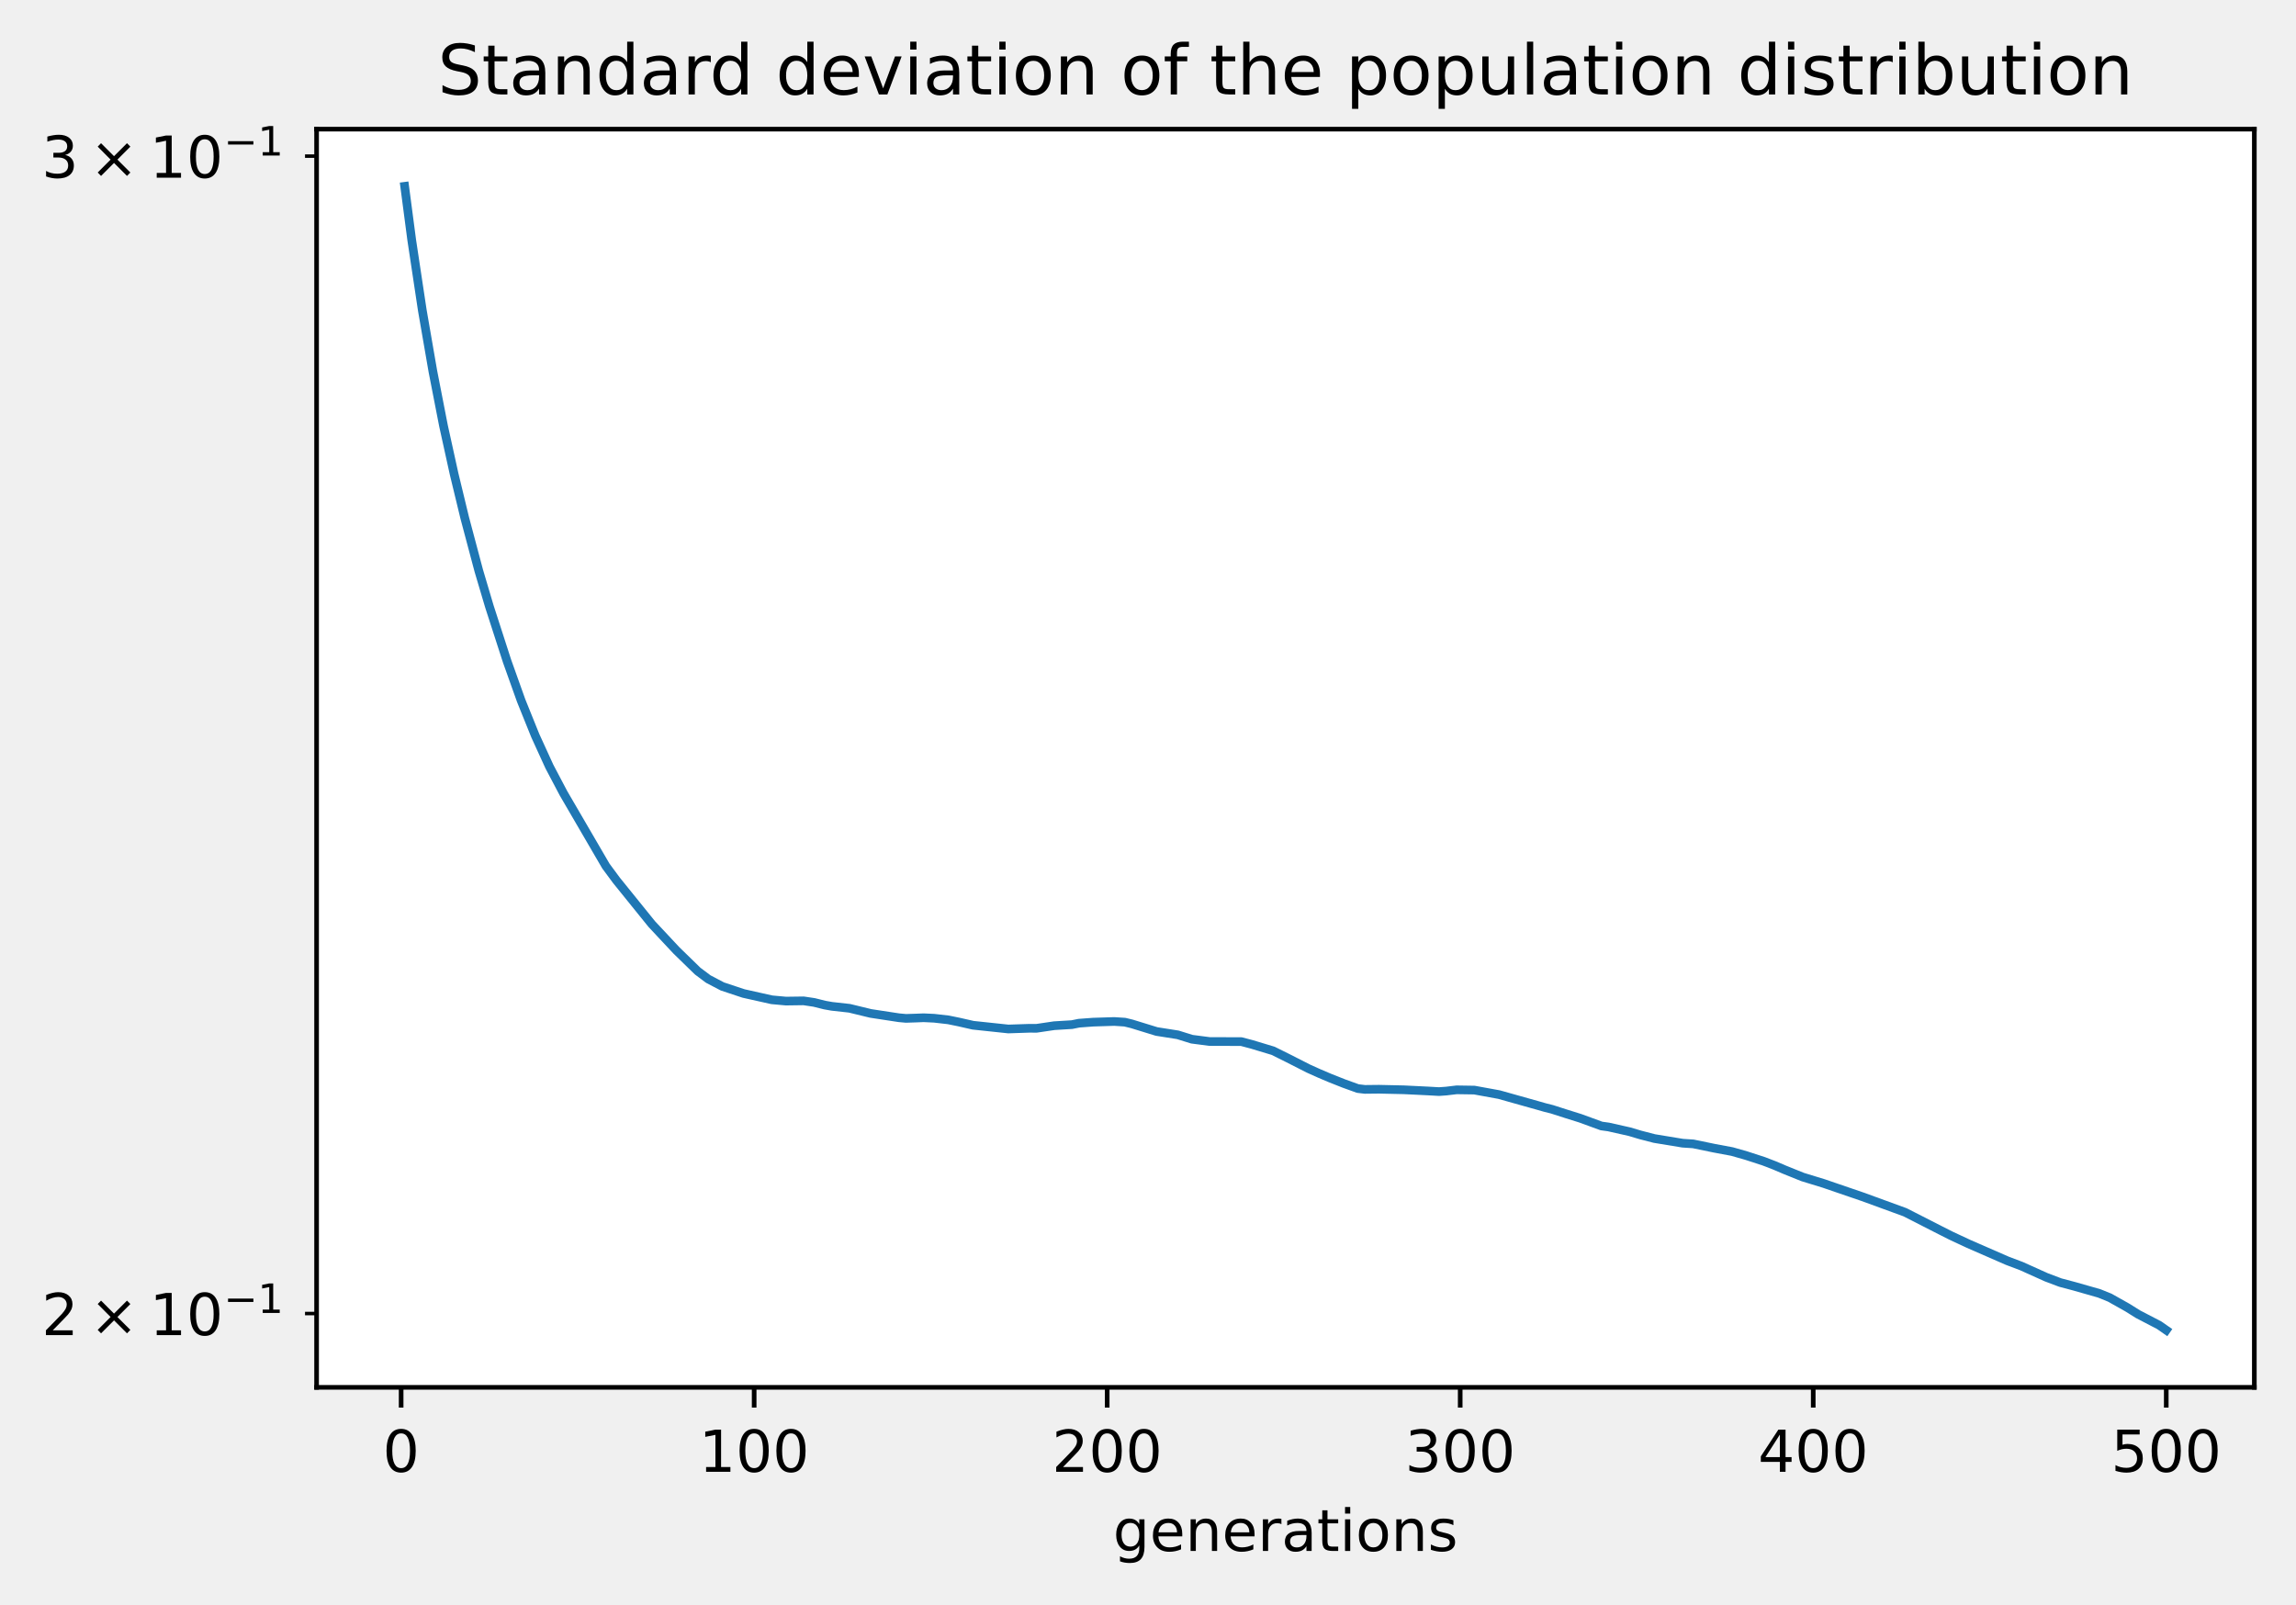
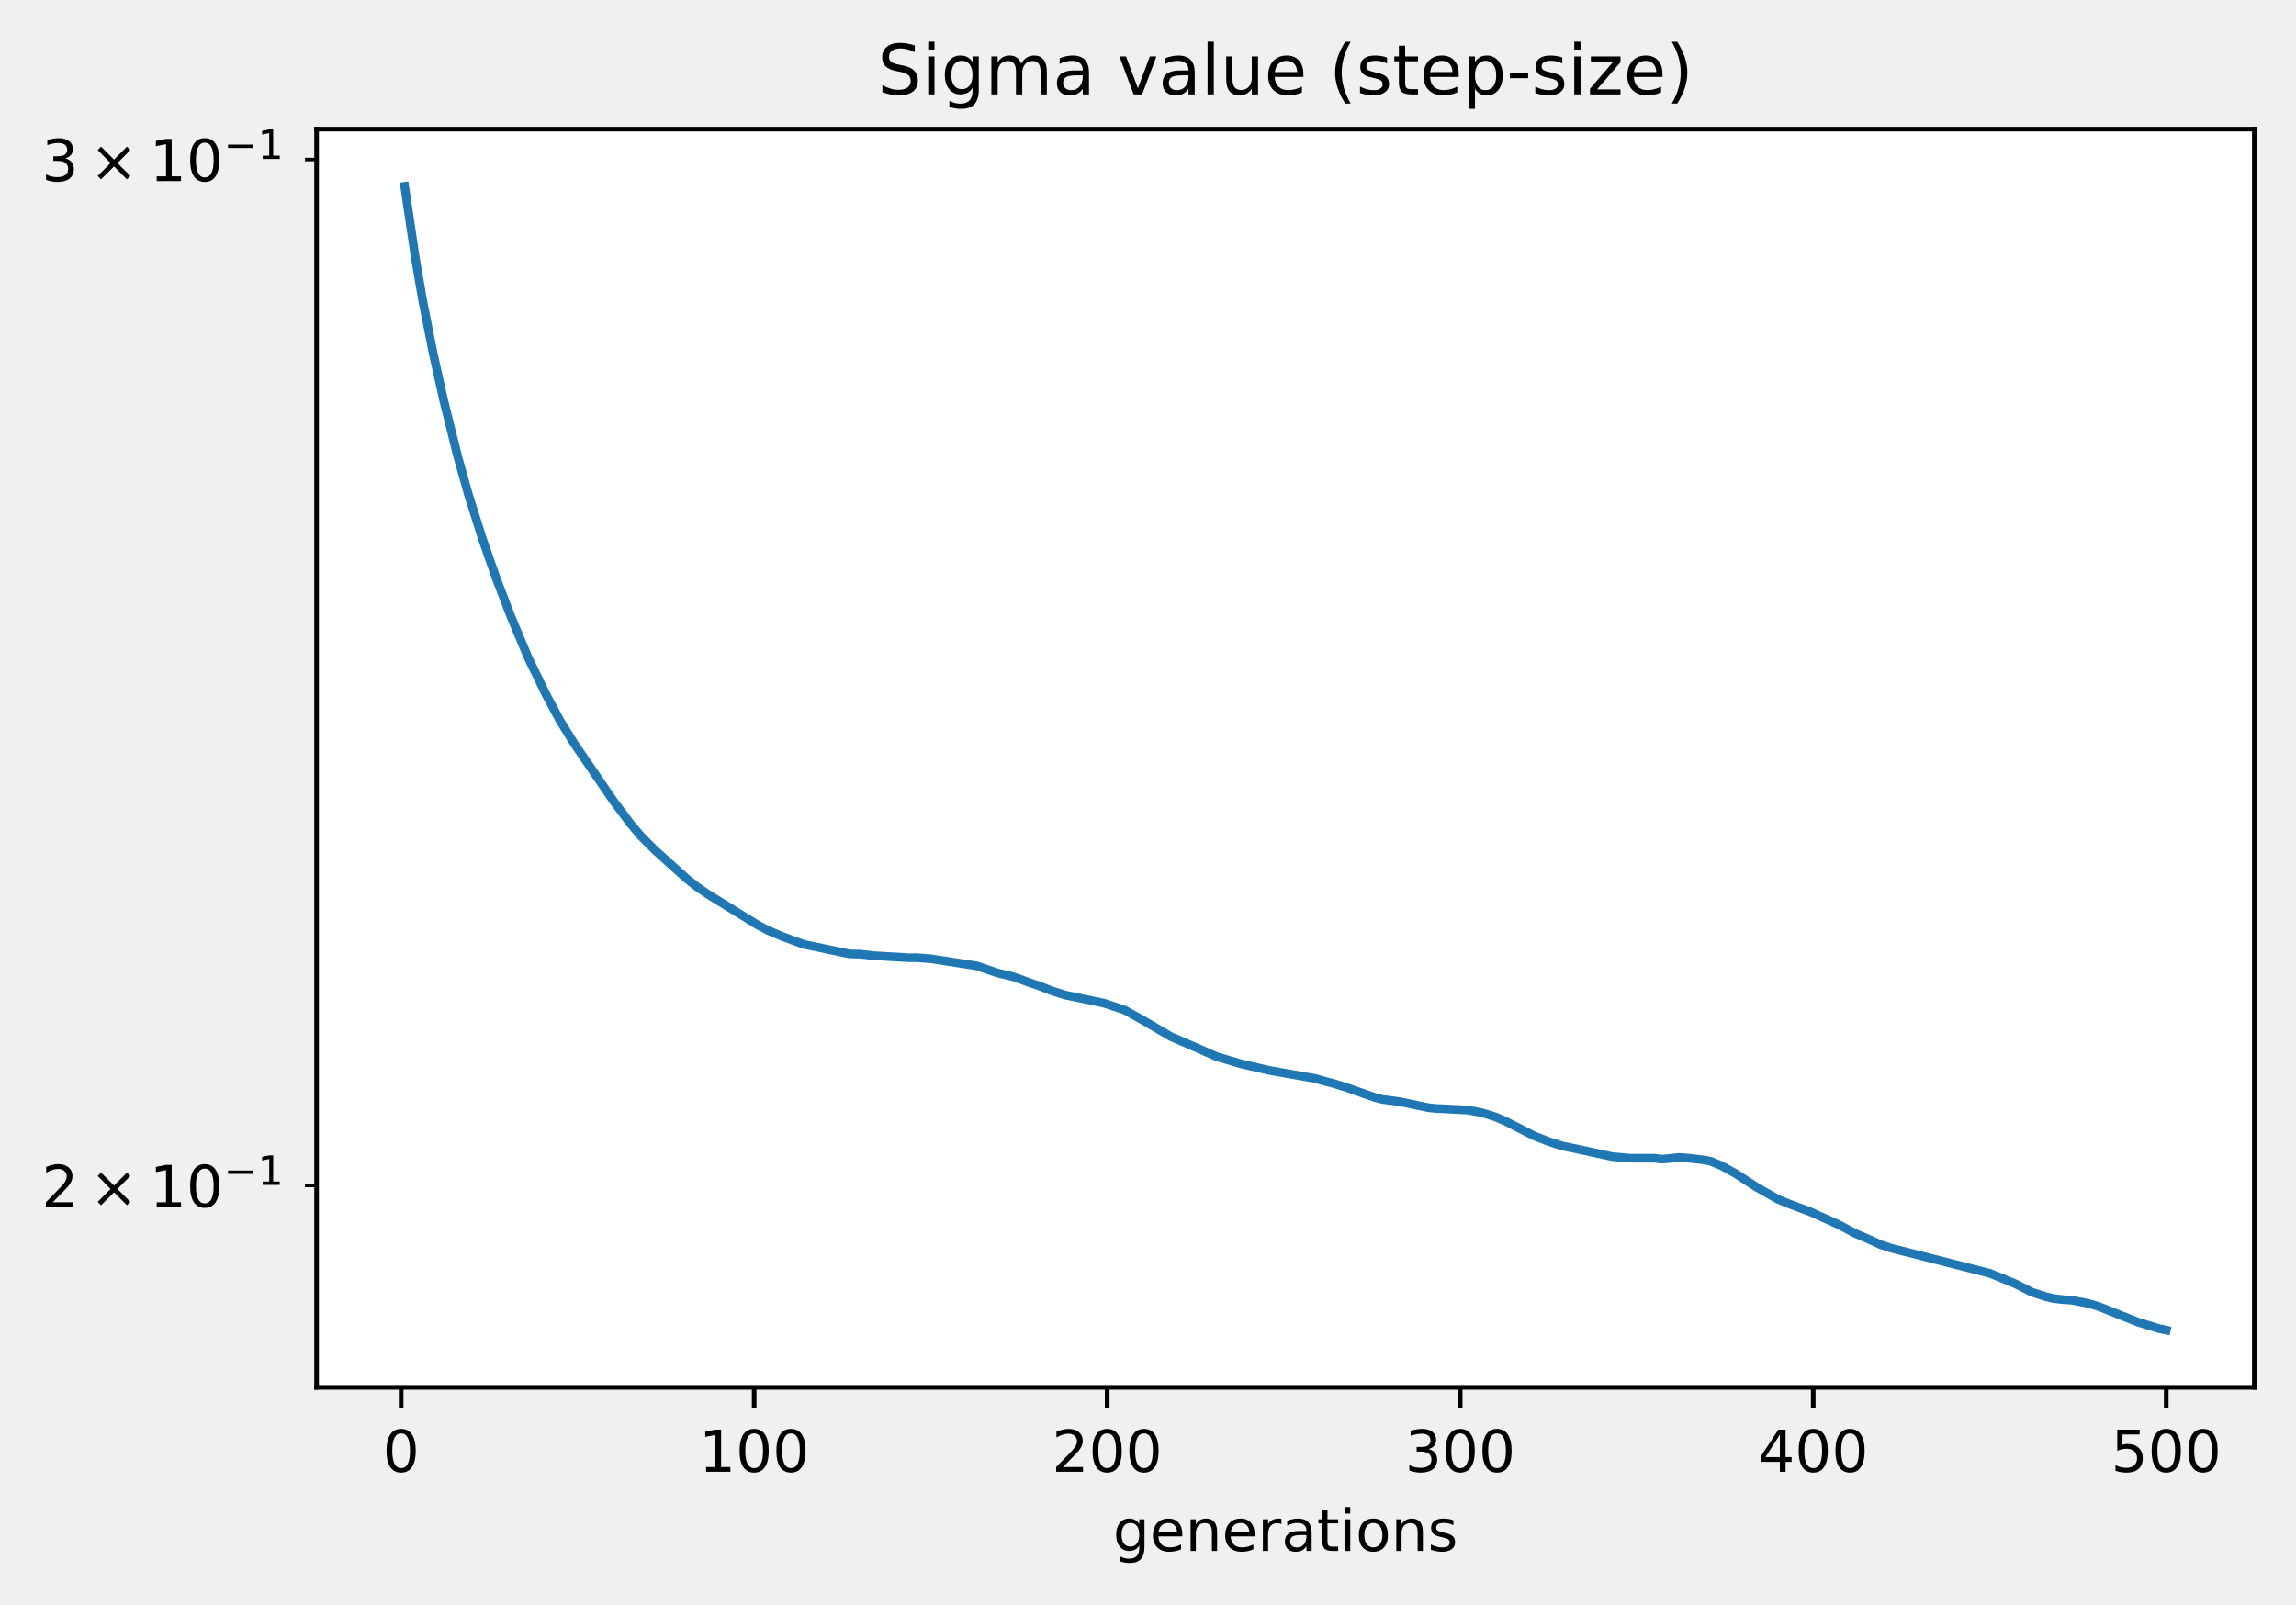
<svg xmlns="http://www.w3.org/2000/svg" xmlns:xlink="http://www.w3.org/1999/xlink" height="277.314pt" version="1.1" viewBox="0 0 396.7 277.314" width="396.7pt">
  <defs>
    <style type="text/css">*{stroke-linecap:butt;stroke-linejoin:round;}</style>
  </defs>
  <g id="figure_1">
    <g id="patch_1">
      <path d="M 0 277.314  L 396.7 277.314  L 396.7 0  L 0 0  z " style="fill:none;" />
    </g>
    <g id="axes_1">
      <g id="patch_2">
        <path d="M 54.7 239.758  L 389.5 239.758  L 389.5 22.318  L 54.7 22.318  z " style="fill:#ffffff;" />
      </g>
      <g id="matplotlib.axis_1">
        <g id="xtick_1">
          <g id="line2d_1">
            <defs>
-               <path d="M 0 0  L 0 3.5  " id="m08d1993c11" style="stroke:#000000;stroke-width:0.8;" />
+               <path d="M 0 0  L 0 3.5  " id="m75505125c8" style="stroke:#000000;stroke-width:0.8;" />
            </defs>
            <g>
-               <use style="stroke:#000000;stroke-width:0.8;" x="69.308" xlink:href="#m08d1993c11" y="239.758" />
+               <use style="stroke:#000000;stroke-width:0.8;" x="69.308" xlink:href="#m75505125c8" y="239.758" />
            </g>
          </g>
          <g id="text_1">
            <g transform="translate(66.12699 254.3566)scale(0.1 -0.1)">
              <defs>
                <path d="M 31.781 66.406  Q 24.172 66.406 20.328 58.906  Q 16.5 51.422 16.5 36.375  Q 16.5 21.391 20.328 13.891  Q 24.172 6.391 31.781 6.391  Q 39.453 6.391 43.281 13.891  Q 47.125 21.391 47.125 36.375  Q 47.125 51.422 43.281 58.906  Q 39.453 66.406 31.781 66.406  z M 31.781 74.219  Q 44.047 74.219 50.516 64.516  Q 56.984 54.828 56.984 36.375  Q 56.984 17.969 50.516 8.266  Q 44.047 -1.422 31.781 -1.422  Q 19.531 -1.422 13.062 8.266  Q 6.594 17.969 6.594 36.375  Q 6.594 54.828 13.062 64.516  Q 19.531 74.219 31.781 74.219  z " id="DejaVuSans-48" />
              </defs>
              <use xlink:href="#DejaVuSans-48" />
            </g>
          </g>
        </g>
        <g id="xtick_2">
          <g id="line2d_2">
            <g>
-               <use style="stroke:#000000;stroke-width:0.8;" x="130.303" xlink:href="#m08d1993c11" y="239.758" />
+               <use style="stroke:#000000;stroke-width:0.8;" x="130.303" xlink:href="#m75505125c8" y="239.758" />
            </g>
          </g>
          <g id="text_2">
            <g transform="translate(120.7592 254.3566)scale(0.1 -0.1)">
              <defs>
                <path d="M 12.406 8.297  L 28.516 8.297  L 28.516 63.922  L 10.984 60.406  L 10.984 69.391  L 28.422 72.906  L 38.281 72.906  L 38.281 8.297  L 54.391 8.297  L 54.391 0  L 12.406 0  z " id="DejaVuSans-49" />
              </defs>
              <use xlink:href="#DejaVuSans-49" />
              <use x="63.623" xlink:href="#DejaVuSans-48" />
              <use x="127.246" xlink:href="#DejaVuSans-48" />
            </g>
          </g>
        </g>
        <g id="xtick_3">
          <g id="line2d_3">
            <g>
-               <use style="stroke:#000000;stroke-width:0.8;" x="191.298" xlink:href="#m08d1993c11" y="239.758" />
+               <use style="stroke:#000000;stroke-width:0.8;" x="191.298" xlink:href="#m75505125c8" y="239.758" />
            </g>
          </g>
          <g id="text_3">
            <g transform="translate(181.7539 254.3566)scale(0.1 -0.1)">
              <defs>
                <path d="M 19.188 8.297  L 53.609 8.297  L 53.609 0  L 7.328 0  L 7.328 8.297  Q 12.938 14.109 22.625 23.891  Q 32.328 33.688 34.812 36.531  Q 39.547 41.844 41.422 45.531  Q 43.312 49.219 43.312 52.781  Q 43.312 58.594 39.234 62.25  Q 35.156 65.922 28.609 65.922  Q 23.969 65.922 18.812 64.312  Q 13.672 62.703 7.812 59.422  L 7.812 69.391  Q 13.766 71.781 18.938 73  Q 24.125 74.219 28.422 74.219  Q 39.75 74.219 46.484 68.547  Q 53.219 62.891 53.219 53.422  Q 53.219 48.922 51.531 44.891  Q 49.859 40.875 45.406 35.406  Q 44.188 33.984 37.641 27.219  Q 31.109 20.453 19.188 8.297  z " id="DejaVuSans-50" />
              </defs>
              <use xlink:href="#DejaVuSans-50" />
              <use x="63.623" xlink:href="#DejaVuSans-48" />
              <use x="127.246" xlink:href="#DejaVuSans-48" />
            </g>
          </g>
        </g>
        <g id="xtick_4">
          <g id="line2d_4">
            <g>
-               <use style="stroke:#000000;stroke-width:0.8;" x="252.292" xlink:href="#m08d1993c11" y="239.758" />
+               <use style="stroke:#000000;stroke-width:0.8;" x="252.292" xlink:href="#m75505125c8" y="239.758" />
            </g>
          </g>
          <g id="text_4">
            <g transform="translate(242.7486 254.3566)scale(0.1 -0.1)">
              <defs>
                <path d="M 40.578 39.312  Q 47.656 37.797 51.625 33  Q 55.609 28.219 55.609 21.188  Q 55.609 10.406 48.188 4.484  Q 40.766 -1.422 27.094 -1.422  Q 22.516 -1.422 17.656 -0.516  Q 12.797 0.391 7.625 2.203  L 7.625 11.719  Q 11.719 9.328 16.594 8.109  Q 21.484 6.891 26.812 6.891  Q 36.078 6.891 40.938 10.547  Q 45.797 14.203 45.797 21.188  Q 45.797 27.641 41.281 31.266  Q 36.766 34.906 28.719 34.906  L 20.219 34.906  L 20.219 43.016  L 29.109 43.016  Q 36.375 43.016 40.234 45.922  Q 44.094 48.828 44.094 54.297  Q 44.094 59.906 40.109 62.906  Q 36.141 65.922 28.719 65.922  Q 24.656 65.922 20.016 65.031  Q 15.375 64.156 9.812 62.312  L 9.812 71.094  Q 15.438 72.656 20.344 73.438  Q 25.25 74.219 29.594 74.219  Q 40.828 74.219 47.359 69.109  Q 53.906 64.016 53.906 55.328  Q 53.906 49.266 50.438 45.094  Q 46.969 40.922 40.578 39.312  z " id="DejaVuSans-51" />
              </defs>
              <use xlink:href="#DejaVuSans-51" />
              <use x="63.623" xlink:href="#DejaVuSans-48" />
              <use x="127.246" xlink:href="#DejaVuSans-48" />
            </g>
          </g>
        </g>
        <g id="xtick_5">
          <g id="line2d_5">
            <g>
-               <use style="stroke:#000000;stroke-width:0.8;" x="313.287" xlink:href="#m08d1993c11" y="239.758" />
+               <use style="stroke:#000000;stroke-width:0.8;" x="313.287" xlink:href="#m75505125c8" y="239.758" />
            </g>
          </g>
          <g id="text_5">
            <g transform="translate(303.7434 254.3566)scale(0.1 -0.1)">
              <defs>
                <path d="M 37.797 64.312  L 12.891 25.391  L 37.797 25.391  z M 35.203 72.906  L 47.609 72.906  L 47.609 25.391  L 58.016 25.391  L 58.016 17.188  L 47.609 17.188  L 47.609 0  L 37.797 0  L 37.797 17.188  L 4.891 17.188  L 4.891 26.703  z " id="DejaVuSans-52" />
              </defs>
              <use xlink:href="#DejaVuSans-52" />
              <use x="63.623" xlink:href="#DejaVuSans-48" />
              <use x="127.246" xlink:href="#DejaVuSans-48" />
            </g>
          </g>
        </g>
        <g id="xtick_6">
          <g id="line2d_6">
            <g>
-               <use style="stroke:#000000;stroke-width:0.8;" x="374.282" xlink:href="#m08d1993c11" y="239.758" />
+               <use style="stroke:#000000;stroke-width:0.8;" x="374.282" xlink:href="#m75505125c8" y="239.758" />
            </g>
          </g>
          <g id="text_6">
            <g transform="translate(364.7381 254.3566)scale(0.1 -0.1)">
              <defs>
                <path d="M 10.797 72.906  L 49.516 72.906  L 49.516 64.594  L 19.828 64.594  L 19.828 46.734  Q 21.969 47.469 24.109 47.828  Q 26.266 48.188 28.422 48.188  Q 40.625 48.188 47.75 41.5  Q 54.891 34.812 54.891 23.391  Q 54.891 11.625 47.562 5.094  Q 40.234 -1.422 26.906 -1.422  Q 22.312 -1.422 17.547 -0.641  Q 12.797 0.141 7.719 1.703  L 7.719 11.625  Q 12.109 9.234 16.797 8.062  Q 21.484 6.891 26.703 6.891  Q 35.156 6.891 40.078 11.328  Q 45.016 15.766 45.016 23.391  Q 45.016 31 40.078 35.438  Q 35.156 39.891 26.703 39.891  Q 22.75 39.891 18.812 39.016  Q 14.891 38.141 10.797 36.281  z " id="DejaVuSans-53" />
              </defs>
              <use xlink:href="#DejaVuSans-53" />
              <use x="63.623" xlink:href="#DejaVuSans-48" />
              <use x="127.246" xlink:href="#DejaVuSans-48" />
            </g>
          </g>
        </g>
        <g id="text_7">
          <g transform="translate(192.3023 268.0347)scale(0.1 -0.1)">
            <defs>
              <path d="M 45.406 27.984  Q 45.406 37.75 41.375 43.109  Q 37.359 48.484 30.078 48.484  Q 22.859 48.484 18.828 43.109  Q 14.797 37.75 14.797 27.984  Q 14.797 18.266 18.828 12.891  Q 22.859 7.516 30.078 7.516  Q 37.359 7.516 41.375 12.891  Q 45.406 18.266 45.406 27.984  z M 54.391 6.781  Q 54.391 -7.172 48.188 -13.984  Q 42 -20.797 29.203 -20.797  Q 24.469 -20.797 20.266 -20.094  Q 16.062 -19.391 12.109 -17.922  L 12.109 -9.188  Q 16.062 -11.328 19.922 -12.344  Q 23.781 -13.375 27.781 -13.375  Q 36.625 -13.375 41.016 -8.766  Q 45.406 -4.156 45.406 5.172  L 45.406 9.625  Q 42.625 4.781 38.281 2.391  Q 33.938 0 27.875 0  Q 17.828 0 11.672 7.656  Q 5.516 15.328 5.516 27.984  Q 5.516 40.672 11.672 48.328  Q 17.828 56 27.875 56  Q 33.938 56 38.281 53.609  Q 42.625 51.219 45.406 46.391  L 45.406 54.688  L 54.391 54.688  z " id="DejaVuSans-103" />
              <path d="M 56.203 29.594  L 56.203 25.203  L 14.891 25.203  Q 15.484 15.922 20.484 11.062  Q 25.484 6.203 34.422 6.203  Q 39.594 6.203 44.453 7.469  Q 49.312 8.734 54.109 11.281  L 54.109 2.781  Q 49.266 0.734 44.188 -0.344  Q 39.109 -1.422 33.891 -1.422  Q 20.797 -1.422 13.156 6.188  Q 5.516 13.812 5.516 26.812  Q 5.516 40.234 12.766 48.109  Q 20.016 56 32.328 56  Q 43.359 56 49.781 48.891  Q 56.203 41.797 56.203 29.594  z M 47.219 32.234  Q 47.125 39.594 43.094 43.984  Q 39.062 48.391 32.422 48.391  Q 24.906 48.391 20.391 44.141  Q 15.875 39.891 15.188 32.172  z " id="DejaVuSans-101" />
              <path d="M 54.891 33.016  L 54.891 0  L 45.906 0  L 45.906 32.719  Q 45.906 40.484 42.875 44.328  Q 39.844 48.188 33.797 48.188  Q 26.516 48.188 22.312 43.547  Q 18.109 38.922 18.109 30.906  L 18.109 0  L 9.078 0  L 9.078 54.688  L 18.109 54.688  L 18.109 46.188  Q 21.344 51.125 25.703 53.562  Q 30.078 56 35.797 56  Q 45.219 56 50.047 50.172  Q 54.891 44.344 54.891 33.016  z " id="DejaVuSans-110" />
              <path d="M 41.109 46.297  Q 39.594 47.172 37.812 47.578  Q 36.031 48 33.891 48  Q 26.266 48 22.188 43.047  Q 18.109 38.094 18.109 28.812  L 18.109 0  L 9.078 0  L 9.078 54.688  L 18.109 54.688  L 18.109 46.188  Q 20.953 51.172 25.484 53.578  Q 30.031 56 36.531 56  Q 37.453 56 38.578 55.875  Q 39.703 55.766 41.062 55.516  z " id="DejaVuSans-114" />
              <path d="M 34.281 27.484  Q 23.391 27.484 19.188 25  Q 14.984 22.516 14.984 16.5  Q 14.984 11.719 18.141 8.906  Q 21.297 6.109 26.703 6.109  Q 34.188 6.109 38.703 11.406  Q 43.219 16.703 43.219 25.484  L 43.219 27.484  z M 52.203 31.203  L 52.203 0  L 43.219 0  L 43.219 8.297  Q 40.141 3.328 35.547 0.953  Q 30.953 -1.422 24.312 -1.422  Q 15.922 -1.422 10.953 3.297  Q 6 8.016 6 15.922  Q 6 25.141 12.172 29.828  Q 18.359 34.516 30.609 34.516  L 43.219 34.516  L 43.219 35.406  Q 43.219 41.609 39.141 45  Q 35.062 48.391 27.688 48.391  Q 23 48.391 18.547 47.266  Q 14.109 46.141 10.016 43.891  L 10.016 52.203  Q 14.938 54.109 19.578 55.047  Q 24.219 56 28.609 56  Q 40.484 56 46.344 49.844  Q 52.203 43.703 52.203 31.203  z " id="DejaVuSans-97" />
              <path d="M 18.312 70.219  L 18.312 54.688  L 36.812 54.688  L 36.812 47.703  L 18.312 47.703  L 18.312 18.016  Q 18.312 11.328 20.141 9.422  Q 21.969 7.516 27.594 7.516  L 36.812 7.516  L 36.812 0  L 27.594 0  Q 17.188 0 13.234 3.875  Q 9.281 7.766 9.281 18.016  L 9.281 47.703  L 2.688 47.703  L 2.688 54.688  L 9.281 54.688  L 9.281 70.219  z " id="DejaVuSans-116" />
              <path d="M 9.422 54.688  L 18.406 54.688  L 18.406 0  L 9.422 0  z M 9.422 75.984  L 18.406 75.984  L 18.406 64.594  L 9.422 64.594  z " id="DejaVuSans-105" />
              <path d="M 30.609 48.391  Q 23.391 48.391 19.188 42.75  Q 14.984 37.109 14.984 27.297  Q 14.984 17.484 19.156 11.844  Q 23.344 6.203 30.609 6.203  Q 37.797 6.203 41.984 11.859  Q 46.188 17.531 46.188 27.297  Q 46.188 37.016 41.984 42.703  Q 37.797 48.391 30.609 48.391  z M 30.609 56  Q 42.328 56 49.016 48.375  Q 55.719 40.766 55.719 27.297  Q 55.719 13.875 49.016 6.219  Q 42.328 -1.422 30.609 -1.422  Q 18.844 -1.422 12.172 6.219  Q 5.516 13.875 5.516 27.297  Q 5.516 40.766 12.172 48.375  Q 18.844 56 30.609 56  z " id="DejaVuSans-111" />
              <path d="M 44.281 53.078  L 44.281 44.578  Q 40.484 46.531 36.375 47.5  Q 32.281 48.484 27.875 48.484  Q 21.188 48.484 17.844 46.438  Q 14.5 44.391 14.5 40.281  Q 14.5 37.156 16.891 35.375  Q 19.281 33.594 26.516 31.984  L 29.594 31.297  Q 39.156 29.25 43.188 25.516  Q 47.219 21.781 47.219 15.094  Q 47.219 7.469 41.188 3.016  Q 35.156 -1.422 24.609 -1.422  Q 20.219 -1.422 15.453 -0.562  Q 10.688 0.297 5.422 2  L 5.422 11.281  Q 10.406 8.688 15.234 7.391  Q 20.062 6.109 24.812 6.109  Q 31.156 6.109 34.562 8.281  Q 37.984 10.453 37.984 14.406  Q 37.984 18.062 35.516 20.016  Q 33.062 21.969 24.703 23.781  L 21.578 24.516  Q 13.234 26.266 9.516 29.906  Q 5.812 33.547 5.812 39.891  Q 5.812 47.609 11.281 51.797  Q 16.75 56 26.812 56  Q 31.781 56 36.172 55.266  Q 40.578 54.547 44.281 53.078  z " id="DejaVuSans-115" />
            </defs>
            <use xlink:href="#DejaVuSans-103" />
            <use x="63.477" xlink:href="#DejaVuSans-101" />
            <use x="125" xlink:href="#DejaVuSans-110" />
            <use x="188.379" xlink:href="#DejaVuSans-101" />
            <use x="249.902" xlink:href="#DejaVuSans-114" />
            <use x="291.016" xlink:href="#DejaVuSans-97" />
            <use x="352.295" xlink:href="#DejaVuSans-116" />
            <use x="391.504" xlink:href="#DejaVuSans-105" />
            <use x="419.287" xlink:href="#DejaVuSans-111" />
            <use x="480.469" xlink:href="#DejaVuSans-110" />
            <use x="543.848" xlink:href="#DejaVuSans-115" />
          </g>
        </g>
      </g>
      <g id="matplotlib.axis_2">
        <g id="ytick_1">
          <g id="line2d_7">
            <defs>
-               <path d="M 0 0  L -2 0  " id="m4761b762f7" style="stroke:#000000;stroke-width:0.6;" />
+               <path d="M 0 0  L -2 0  " id="meddaaf5647" style="stroke:#000000;stroke-width:0.6;" />
            </defs>
            <g>
-               <use style="stroke:#000000;stroke-width:0.6;" x="54.7" xlink:href="#m4761b762f7" y="227.001" />
+               <use style="stroke:#000000;stroke-width:0.6;" x="54.7" xlink:href="#meddaaf5647" y="204.87" />
            </g>
          </g>
          <g id="text_8">
-             <g transform="translate(7.2 230.7999)scale(0.1 -0.1)">
+             <g transform="translate(7.2 208.6696)scale(0.1 -0.1)">
              <defs>
                <path d="M 70.125 53.719  L 47.797 31.297  L 70.125 8.984  L 64.312 3.078  L 41.891 25.484  L 19.484 3.078  L 13.719 8.984  L 35.984 31.297  L 13.719 53.719  L 19.484 59.625  L 41.891 37.203  L 64.312 59.625  z " id="DejaVuSans-215" />
                <path d="M 10.594 35.5  L 73.188 35.5  L 73.188 27.203  L 10.594 27.203  z " id="DejaVuSans-8722" />
              </defs>
              <use transform="translate(0 0.684375)" xlink:href="#DejaVuSans-50" />
              <use transform="translate(83.10547 0.684375)" xlink:href="#DejaVuSans-215" />
              <use transform="translate(186.377 0.684375)" xlink:href="#DejaVuSans-49" />
              <use transform="translate(250 0.684375)" xlink:href="#DejaVuSans-48" />
              <use transform="translate(314.5801 38.96563)scale(0.7)" xlink:href="#DejaVuSans-8722" />
              <use transform="translate(373.2324 38.96563)scale(0.7)" xlink:href="#DejaVuSans-49" />
            </g>
          </g>
        </g>
        <g id="ytick_2">
          <g id="line2d_8">
            <g>
-               <use style="stroke:#000000;stroke-width:0.6;" x="54.7" xlink:href="#m4761b762f7" y="26.98" />
+               <use style="stroke:#000000;stroke-width:0.6;" x="54.7" xlink:href="#meddaaf5647" y="27.575" />
            </g>
          </g>
          <g id="text_9">
-             <g transform="translate(7.2 30.77939)scale(0.1 -0.1)">
+             <g transform="translate(7.2 31.37427)scale(0.1 -0.1)">
              <use transform="translate(0 0.684375)" xlink:href="#DejaVuSans-51" />
              <use transform="translate(83.10547 0.684375)" xlink:href="#DejaVuSans-215" />
              <use transform="translate(186.377 0.684375)" xlink:href="#DejaVuSans-49" />
              <use transform="translate(250 0.684375)" xlink:href="#DejaVuSans-48" />
              <use transform="translate(314.5801 38.96563)scale(0.7)" xlink:href="#DejaVuSans-8722" />
              <use transform="translate(373.2324 38.96563)scale(0.7)" xlink:href="#DejaVuSans-49" />
            </g>
          </g>
        </g>
      </g>
      <g id="line2d_9">
-         <path clip-path="url(#p6e80f6d44b)" d="M 69.918 32.202  L 71.138 41.495  L 72.968 53.638  L 74.798 64.204  L 76.628 73.592  L 78.457 81.897  L 80.287 89.467  L 82.727 98.641  L 84.557 104.81  L 87.607 114.246  L 90.046 121.079  L 92.486 127.133  L 94.926 132.477  L 97.366 137.105  L 104.685 149.671  L 106.515 152.147  L 112.614 159.698  L 116.884 164.261  L 120.544 167.826  L 122.374 169.198  L 124.813 170.477  L 128.473 171.692  L 133.353 172.783  L 135.792 173.006  L 138.842 172.964  L 140.672 173.238  L 142.502 173.695  L 143.722 173.911  L 146.772 174.249  L 150.431 175.137  L 155.311 175.882  L 156.531 175.995  L 158.361 175.935  L 159.58 175.885  L 161.41 175.972  L 163.85 176.251  L 165.68 176.625  L 168.12 177.18  L 174.219 177.827  L 177.879 177.705  L 179.099 177.709  L 182.148 177.258  L 185.198 177.073  L 186.418 176.827  L 188.858 176.646  L 192.518 176.53  L 194.347 176.648  L 195.567 176.946  L 199.837 178.261  L 203.497 178.837  L 205.936 179.595  L 208.986 179.991  L 214.476 180.009  L 216.306 180.494  L 219.965 181.598  L 222.405 182.809  L 226.065 184.67  L 227.894 185.493  L 229.724 186.272  L 232.164 187.24  L 234.604 188.121  L 235.824 188.266  L 238.264 188.239  L 242.533 188.334  L 244.973 188.452  L 246.803 188.542  L 248.633 188.646  L 249.853 188.559  L 251.682 188.341  L 254.732 188.387  L 259.002 189.165  L 265.711 191.051  L 266.931 191.399  L 268.151 191.706  L 270.591 192.489  L 273.031 193.253  L 276.69 194.59  L 277.91 194.758  L 281.57 195.581  L 283.4 196.127  L 285.839 196.759  L 290.719 197.563  L 292.549 197.683  L 296.209 198.438  L 299.258 199.007  L 301.698 199.701  L 304.748 200.694  L 306.578 201.399  L 308.408 202.18  L 311.457 203.408  L 315.117 204.529  L 317.557 205.367  L 321.826 206.828  L 329.146 209.499  L 335.245 212.611  L 337.075 213.536  L 340.125 214.96  L 346.834 217.888  L 349.274 218.81  L 353.544 220.733  L 355.983 221.653  L 358.423 222.301  L 362.693 223.518  L 364.523 224.259  L 367.572 225.973  L 369.402 227.119  L 373.062 229.023  L 374.282 229.874  L 374.282 229.874  " style="fill:none;stroke:#1f77b4;stroke-linecap:square;stroke-width:1.5;" />
+         <path clip-path="url(#p83e81907be)" d="M 69.918 32.202  L 71.748 44.504  L 72.968 51.593  L 74.798 60.846  L 76.628 69.067  L 79.067 78.828  L 80.897 85.353  L 83.337 93.085  L 85.777 100.043  L 88.217 106.417  L 91.266 113.681  L 94.316 119.969  L 96.756 124.532  L 99.196 128.479  L 105.905 138.3  L 108.955 142.383  L 110.785 144.543  L 113.224 146.975  L 118.714 151.91  L 120.544 153.346  L 122.374 154.591  L 130.913 159.853  L 132.743 160.816  L 135.183 161.843  L 138.842 163.193  L 146.772 164.853  L 148.601 164.891  L 151.041 165.162  L 152.871 165.272  L 157.141 165.52  L 158.361 165.502  L 160.8 165.692  L 168.73 166.913  L 172.389 168.158  L 174.829 168.729  L 176.049 169.14  L 177.879 169.815  L 179.709 170.439  L 181.539 171.168  L 183.978 171.948  L 190.688 173.35  L 194.347 174.569  L 198.007 176.622  L 202.277 179.127  L 205.936 180.72  L 210.206 182.6  L 214.476 183.864  L 219.355 184.994  L 227.285 186.386  L 229.114 186.915  L 230.334 187.223  L 232.774 187.98  L 235.824 189.059  L 237.654 189.691  L 238.874 190.005  L 241.923 190.397  L 246.803 191.432  L 248.023 191.553  L 253.512 191.833  L 255.952 192.272  L 258.392 193.027  L 260.222 193.827  L 265.101 196.321  L 267.541 197.267  L 269.981 198.056  L 272.421 198.553  L 278.52 199.875  L 281.57 200.154  L 285.839 200.162  L 287.059 200.316  L 288.279 200.228  L 290.109 200.024  L 291.329 200.107  L 294.379 200.452  L 295.599 200.698  L 297.428 201.461  L 299.868 202.811  L 303.528 205.181  L 307.188 207.263  L 309.017 208.015  L 312.677 209.377  L 317.557 211.581  L 320.606 213.188  L 323.046 214.237  L 324.876 215.08  L 326.706 215.691  L 343.784 220.047  L 348.054 221.788  L 351.104 223.326  L 353.544 224.108  L 354.764 224.404  L 356.593 224.617  L 357.813 224.676  L 360.863 225.258  L 362.693 225.82  L 369.402 228.499  L 373.062 229.613  L 374.282 229.874  L 374.282 229.874  " style="fill:none;stroke:#1f77b4;stroke-linecap:square;stroke-width:1.5;" />
      </g>
      <g id="patch_3">
        <path d="M 54.7 239.758  L 54.7 22.318  " style="fill:none;stroke:#000000;stroke-linecap:square;stroke-linejoin:miter;stroke-width:0.8;" />
      </g>
      <g id="patch_4">
        <path d="M 389.5 239.758  L 389.5 22.318  " style="fill:none;stroke:#000000;stroke-linecap:square;stroke-linejoin:miter;stroke-width:0.8;" />
      </g>
      <g id="patch_5">
        <path d="M 54.7 239.758  L 389.5 239.758  " style="fill:none;stroke:#000000;stroke-linecap:square;stroke-linejoin:miter;stroke-width:0.8;" />
      </g>
      <g id="patch_6">
        <path d="M 54.7 22.318  L 389.5 22.318  " style="fill:none;stroke:#000000;stroke-linecap:square;stroke-linejoin:miter;stroke-width:0.8;" />
      </g>
      <g id="text_10">
-         <g transform="translate(75.62969 16.31812)scale(0.12 -0.12)">
+         <g transform="translate(151.6319 16.31812)scale(0.12 -0.12)">
          <defs>
            <path d="M 53.516 70.516  L 53.516 60.891  Q 47.906 63.578 42.922 64.891  Q 37.938 66.219 33.297 66.219  Q 25.25 66.219 20.875 63.094  Q 16.5 59.969 16.5 54.203  Q 16.5 49.359 19.406 46.891  Q 22.312 44.438 30.422 42.922  L 36.375 41.703  Q 47.406 39.594 52.656 34.297  Q 57.906 29 57.906 20.125  Q 57.906 9.516 50.797 4.047  Q 43.703 -1.422 29.984 -1.422  Q 24.812 -1.422 18.969 -0.25  Q 13.141 0.922 6.891 3.219  L 6.891 13.375  Q 12.891 10.016 18.656 8.297  Q 24.422 6.594 29.984 6.594  Q 38.422 6.594 43.016 9.906  Q 47.609 13.234 47.609 19.391  Q 47.609 24.75 44.312 27.781  Q 41.016 30.812 33.5 32.328  L 27.484 33.5  Q 16.453 35.688 11.516 40.375  Q 6.594 45.062 6.594 53.422  Q 6.594 63.094 13.406 68.656  Q 20.219 74.219 32.172 74.219  Q 37.312 74.219 42.625 73.281  Q 47.953 72.359 53.516 70.516  z " id="DejaVuSans-83" />
-             <path d="M 45.406 46.391  L 45.406 75.984  L 54.391 75.984  L 54.391 0  L 45.406 0  L 45.406 8.203  Q 42.578 3.328 38.25 0.953  Q 33.938 -1.422 27.875 -1.422  Q 17.969 -1.422 11.734 6.484  Q 5.516 14.406 5.516 27.297  Q 5.516 40.188 11.734 48.094  Q 17.969 56 27.875 56  Q 33.938 56 38.25 53.625  Q 42.578 51.266 45.406 46.391  z M 14.797 27.297  Q 14.797 17.391 18.875 11.75  Q 22.953 6.109 30.078 6.109  Q 37.203 6.109 41.297 11.75  Q 45.406 17.391 45.406 27.297  Q 45.406 37.203 41.297 42.844  Q 37.203 48.484 30.078 48.484  Q 22.953 48.484 18.875 42.844  Q 14.797 37.203 14.797 27.297  z " id="DejaVuSans-100" />
+             <path d="M 52 44.188  Q 55.375 50.25 60.062 53.125  Q 64.75 56 71.094 56  Q 79.641 56 84.281 50.016  Q 88.922 44.047 88.922 33.016  L 88.922 0  L 79.891 0  L 79.891 32.719  Q 79.891 40.578 77.094 44.375  Q 74.312 48.188 68.609 48.188  Q 61.625 48.188 57.562 43.547  Q 53.516 38.922 53.516 30.906  L 53.516 0  L 44.484 0  L 44.484 32.719  Q 44.484 40.625 41.703 44.406  Q 38.922 48.188 33.109 48.188  Q 26.219 48.188 22.156 43.531  Q 18.109 38.875 18.109 30.906  L 18.109 0  L 9.078 0  L 9.078 54.688  L 18.109 54.688  L 18.109 46.188  Q 21.188 51.219 25.484 53.609  Q 29.781 56 35.688 56  Q 41.656 56 45.828 52.969  Q 50 49.953 52 44.188  z " id="DejaVuSans-109" />
            <path id="DejaVuSans-32" />
            <path d="M 2.984 54.688  L 12.5 54.688  L 29.594 8.797  L 46.688 54.688  L 56.203 54.688  L 35.688 0  L 23.484 0  z " id="DejaVuSans-118" />
-             <path d="M 37.109 75.984  L 37.109 68.5  L 28.516 68.5  Q 23.688 68.5 21.797 66.547  Q 19.922 64.594 19.922 59.516  L 19.922 54.688  L 34.719 54.688  L 34.719 47.703  L 19.922 47.703  L 19.922 0  L 10.891 0  L 10.891 47.703  L 2.297 47.703  L 2.297 54.688  L 10.891 54.688  L 10.891 58.5  Q 10.891 67.625 15.141 71.797  Q 19.391 75.984 28.609 75.984  z " id="DejaVuSans-102" />
-             <path d="M 54.891 33.016  L 54.891 0  L 45.906 0  L 45.906 32.719  Q 45.906 40.484 42.875 44.328  Q 39.844 48.188 33.797 48.188  Q 26.516 48.188 22.312 43.547  Q 18.109 38.922 18.109 30.906  L 18.109 0  L 9.078 0  L 9.078 75.984  L 18.109 75.984  L 18.109 46.188  Q 21.344 51.125 25.703 53.562  Q 30.078 56 35.797 56  Q 45.219 56 50.047 50.172  Q 54.891 44.344 54.891 33.016  z " id="DejaVuSans-104" />
+             <path d="M 9.422 75.984  L 18.406 75.984  L 18.406 0  L 9.422 0  z " id="DejaVuSans-108" />
+             <path d="M 8.5 21.578  L 8.5 54.688  L 17.484 54.688  L 17.484 21.922  Q 17.484 14.156 20.5 10.266  Q 23.531 6.391 29.594 6.391  Q 36.859 6.391 41.078 11.031  Q 45.312 15.672 45.312 23.688  L 45.312 54.688  L 54.297 54.688  L 54.297 0  L 45.312 0  L 45.312 8.406  Q 42.047 3.422 37.719 1  Q 33.406 -1.422 27.688 -1.422  Q 18.266 -1.422 13.375 4.438  Q 8.5 10.297 8.5 21.578  z M 31.109 56  z " id="DejaVuSans-117" />
+             <path d="M 31 75.875  Q 24.469 64.656 21.281 53.656  Q 18.109 42.672 18.109 31.391  Q 18.109 20.125 21.312 9.062  Q 24.516 -2 31 -13.188  L 23.188 -13.188  Q 15.875 -1.703 12.234 9.375  Q 8.594 20.453 8.594 31.391  Q 8.594 42.281 12.203 53.312  Q 15.828 64.359 23.188 75.875  z " id="DejaVuSans-40" />
            <path d="M 18.109 8.203  L 18.109 -20.797  L 9.078 -20.797  L 9.078 54.688  L 18.109 54.688  L 18.109 46.391  Q 20.953 51.266 25.266 53.625  Q 29.594 56 35.594 56  Q 45.562 56 51.781 48.094  Q 58.016 40.188 58.016 27.297  Q 58.016 14.406 51.781 6.484  Q 45.562 -1.422 35.594 -1.422  Q 29.594 -1.422 25.266 0.953  Q 20.953 3.328 18.109 8.203  z M 48.688 27.297  Q 48.688 37.203 44.609 42.844  Q 40.531 48.484 33.406 48.484  Q 26.266 48.484 22.188 42.844  Q 18.109 37.203 18.109 27.297  Q 18.109 17.391 22.188 11.75  Q 26.266 6.109 33.406 6.109  Q 40.531 6.109 44.609 11.75  Q 48.688 17.391 48.688 27.297  z " id="DejaVuSans-112" />
-             <path d="M 8.5 21.578  L 8.5 54.688  L 17.484 54.688  L 17.484 21.922  Q 17.484 14.156 20.5 10.266  Q 23.531 6.391 29.594 6.391  Q 36.859 6.391 41.078 11.031  Q 45.312 15.672 45.312 23.688  L 45.312 54.688  L 54.297 54.688  L 54.297 0  L 45.312 0  L 45.312 8.406  Q 42.047 3.422 37.719 1  Q 33.406 -1.422 27.688 -1.422  Q 18.266 -1.422 13.375 4.438  Q 8.5 10.297 8.5 21.578  z M 31.109 56  z " id="DejaVuSans-117" />
-             <path d="M 9.422 75.984  L 18.406 75.984  L 18.406 0  L 9.422 0  z " id="DejaVuSans-108" />
-             <path d="M 48.688 27.297  Q 48.688 37.203 44.609 42.844  Q 40.531 48.484 33.406 48.484  Q 26.266 48.484 22.188 42.844  Q 18.109 37.203 18.109 27.297  Q 18.109 17.391 22.188 11.75  Q 26.266 6.109 33.406 6.109  Q 40.531 6.109 44.609 11.75  Q 48.688 17.391 48.688 27.297  z M 18.109 46.391  Q 20.953 51.266 25.266 53.625  Q 29.594 56 35.594 56  Q 45.562 56 51.781 48.094  Q 58.016 40.188 58.016 27.297  Q 58.016 14.406 51.781 6.484  Q 45.562 -1.422 35.594 -1.422  Q 29.594 -1.422 25.266 0.953  Q 20.953 3.328 18.109 8.203  L 18.109 0  L 9.078 0  L 9.078 75.984  L 18.109 75.984  z " id="DejaVuSans-98" />
+             <path d="M 4.891 31.391  L 31.203 31.391  L 31.203 23.391  L 4.891 23.391  z " id="DejaVuSans-45" />
+             <path d="M 5.516 54.688  L 48.188 54.688  L 48.188 46.484  L 14.406 7.172  L 48.188 7.172  L 48.188 0  L 4.297 0  L 4.297 8.203  L 38.094 47.516  L 5.516 47.516  z " id="DejaVuSans-122" />
+             <path d="M 8.016 75.875  L 15.828 75.875  Q 23.141 64.359 26.781 53.312  Q 30.422 42.281 30.422 31.391  Q 30.422 20.453 26.781 9.375  Q 23.141 -1.703 15.828 -13.188  L 8.016 -13.188  Q 14.5 -2 17.703 9.062  Q 20.906 20.125 20.906 31.391  Q 20.906 42.672 17.703 53.656  Q 14.5 64.656 8.016 75.875  z " id="DejaVuSans-41" />
          </defs>
          <use xlink:href="#DejaVuSans-83" />
-           <use x="63.477" xlink:href="#DejaVuSans-116" />
-           <use x="102.686" xlink:href="#DejaVuSans-97" />
-           <use x="163.965" xlink:href="#DejaVuSans-110" />
-           <use x="227.344" xlink:href="#DejaVuSans-100" />
-           <use x="290.82" xlink:href="#DejaVuSans-97" />
-           <use x="352.1" xlink:href="#DejaVuSans-114" />
-           <use x="391.463" xlink:href="#DejaVuSans-100" />
-           <use x="454.939" xlink:href="#DejaVuSans-32" />
-           <use x="486.727" xlink:href="#DejaVuSans-100" />
-           <use x="550.203" xlink:href="#DejaVuSans-101" />
-           <use x="611.727" xlink:href="#DejaVuSans-118" />
-           <use x="670.906" xlink:href="#DejaVuSans-105" />
-           <use x="698.689" xlink:href="#DejaVuSans-97" />
-           <use x="759.969" xlink:href="#DejaVuSans-116" />
-           <use x="799.178" xlink:href="#DejaVuSans-105" />
-           <use x="826.961" xlink:href="#DejaVuSans-111" />
-           <use x="888.143" xlink:href="#DejaVuSans-110" />
-           <use x="951.521" xlink:href="#DejaVuSans-32" />
-           <use x="983.309" xlink:href="#DejaVuSans-111" />
-           <use x="1044.49" xlink:href="#DejaVuSans-102" />
-           <use x="1079.695" xlink:href="#DejaVuSans-32" />
-           <use x="1111.482" xlink:href="#DejaVuSans-116" />
-           <use x="1150.691" xlink:href="#DejaVuSans-104" />
-           <use x="1214.07" xlink:href="#DejaVuSans-101" />
-           <use x="1275.594" xlink:href="#DejaVuSans-32" />
-           <use x="1307.381" xlink:href="#DejaVuSans-112" />
-           <use x="1370.857" xlink:href="#DejaVuSans-111" />
-           <use x="1432.039" xlink:href="#DejaVuSans-112" />
-           <use x="1495.516" xlink:href="#DejaVuSans-117" />
-           <use x="1558.895" xlink:href="#DejaVuSans-108" />
-           <use x="1586.678" xlink:href="#DejaVuSans-97" />
-           <use x="1647.957" xlink:href="#DejaVuSans-116" />
-           <use x="1687.166" xlink:href="#DejaVuSans-105" />
-           <use x="1714.949" xlink:href="#DejaVuSans-111" />
-           <use x="1776.131" xlink:href="#DejaVuSans-110" />
-           <use x="1839.51" xlink:href="#DejaVuSans-32" />
-           <use x="1871.297" xlink:href="#DejaVuSans-100" />
-           <use x="1934.773" xlink:href="#DejaVuSans-105" />
-           <use x="1962.557" xlink:href="#DejaVuSans-115" />
-           <use x="2014.656" xlink:href="#DejaVuSans-116" />
-           <use x="2053.865" xlink:href="#DejaVuSans-114" />
-           <use x="2094.979" xlink:href="#DejaVuSans-105" />
-           <use x="2122.762" xlink:href="#DejaVuSans-98" />
-           <use x="2186.238" xlink:href="#DejaVuSans-117" />
-           <use x="2249.617" xlink:href="#DejaVuSans-116" />
-           <use x="2288.826" xlink:href="#DejaVuSans-105" />
-           <use x="2316.609" xlink:href="#DejaVuSans-111" />
-           <use x="2377.791" xlink:href="#DejaVuSans-110" />
+           <use x="63.477" xlink:href="#DejaVuSans-105" />
+           <use x="91.26" xlink:href="#DejaVuSans-103" />
+           <use x="154.736" xlink:href="#DejaVuSans-109" />
+           <use x="252.148" xlink:href="#DejaVuSans-97" />
+           <use x="313.428" xlink:href="#DejaVuSans-32" />
+           <use x="345.215" xlink:href="#DejaVuSans-118" />
+           <use x="404.395" xlink:href="#DejaVuSans-97" />
+           <use x="465.674" xlink:href="#DejaVuSans-108" />
+           <use x="493.457" xlink:href="#DejaVuSans-117" />
+           <use x="556.836" xlink:href="#DejaVuSans-101" />
+           <use x="618.359" xlink:href="#DejaVuSans-32" />
+           <use x="650.146" xlink:href="#DejaVuSans-40" />
+           <use x="689.16" xlink:href="#DejaVuSans-115" />
+           <use x="741.26" xlink:href="#DejaVuSans-116" />
+           <use x="780.469" xlink:href="#DejaVuSans-101" />
+           <use x="841.992" xlink:href="#DejaVuSans-112" />
+           <use x="905.469" xlink:href="#DejaVuSans-45" />
+           <use x="941.553" xlink:href="#DejaVuSans-115" />
+           <use x="993.652" xlink:href="#DejaVuSans-105" />
+           <use x="1021.436" xlink:href="#DejaVuSans-122" />
+           <use x="1073.926" xlink:href="#DejaVuSans-101" />
+           <use x="1135.449" xlink:href="#DejaVuSans-41" />
        </g>
      </g>
    </g>
  </g>
  <defs>
-     <clipPath id="p6e80f6d44b">
+     <clipPath id="p83e81907be">
      <rect height="217.44" width="334.8" x="54.7" y="22.318" />
    </clipPath>
  </defs>
</svg>
